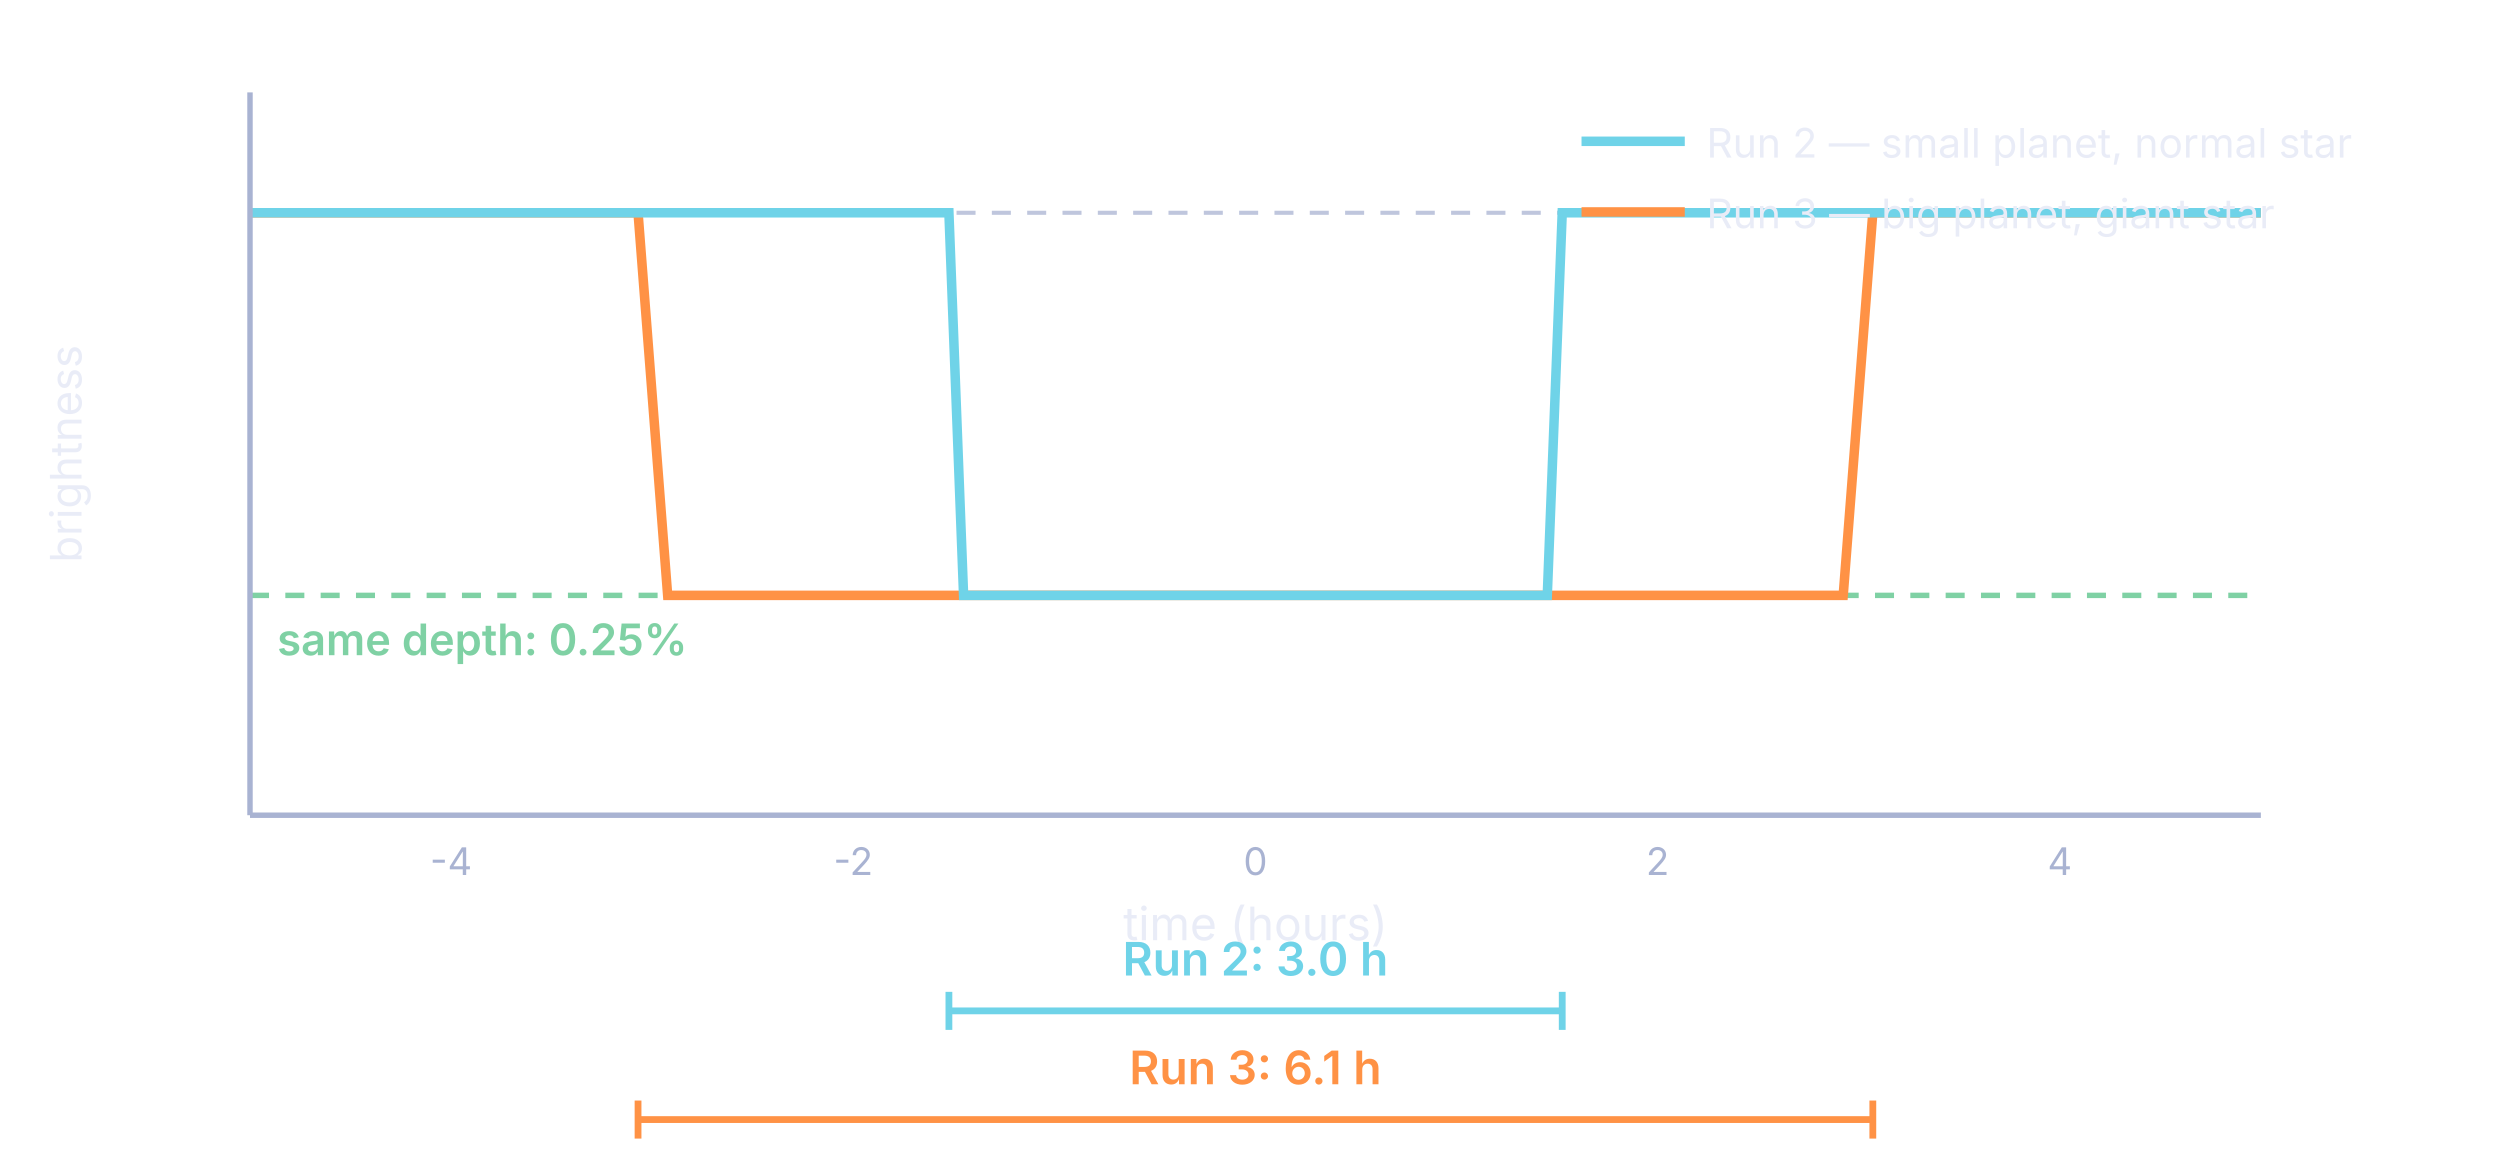
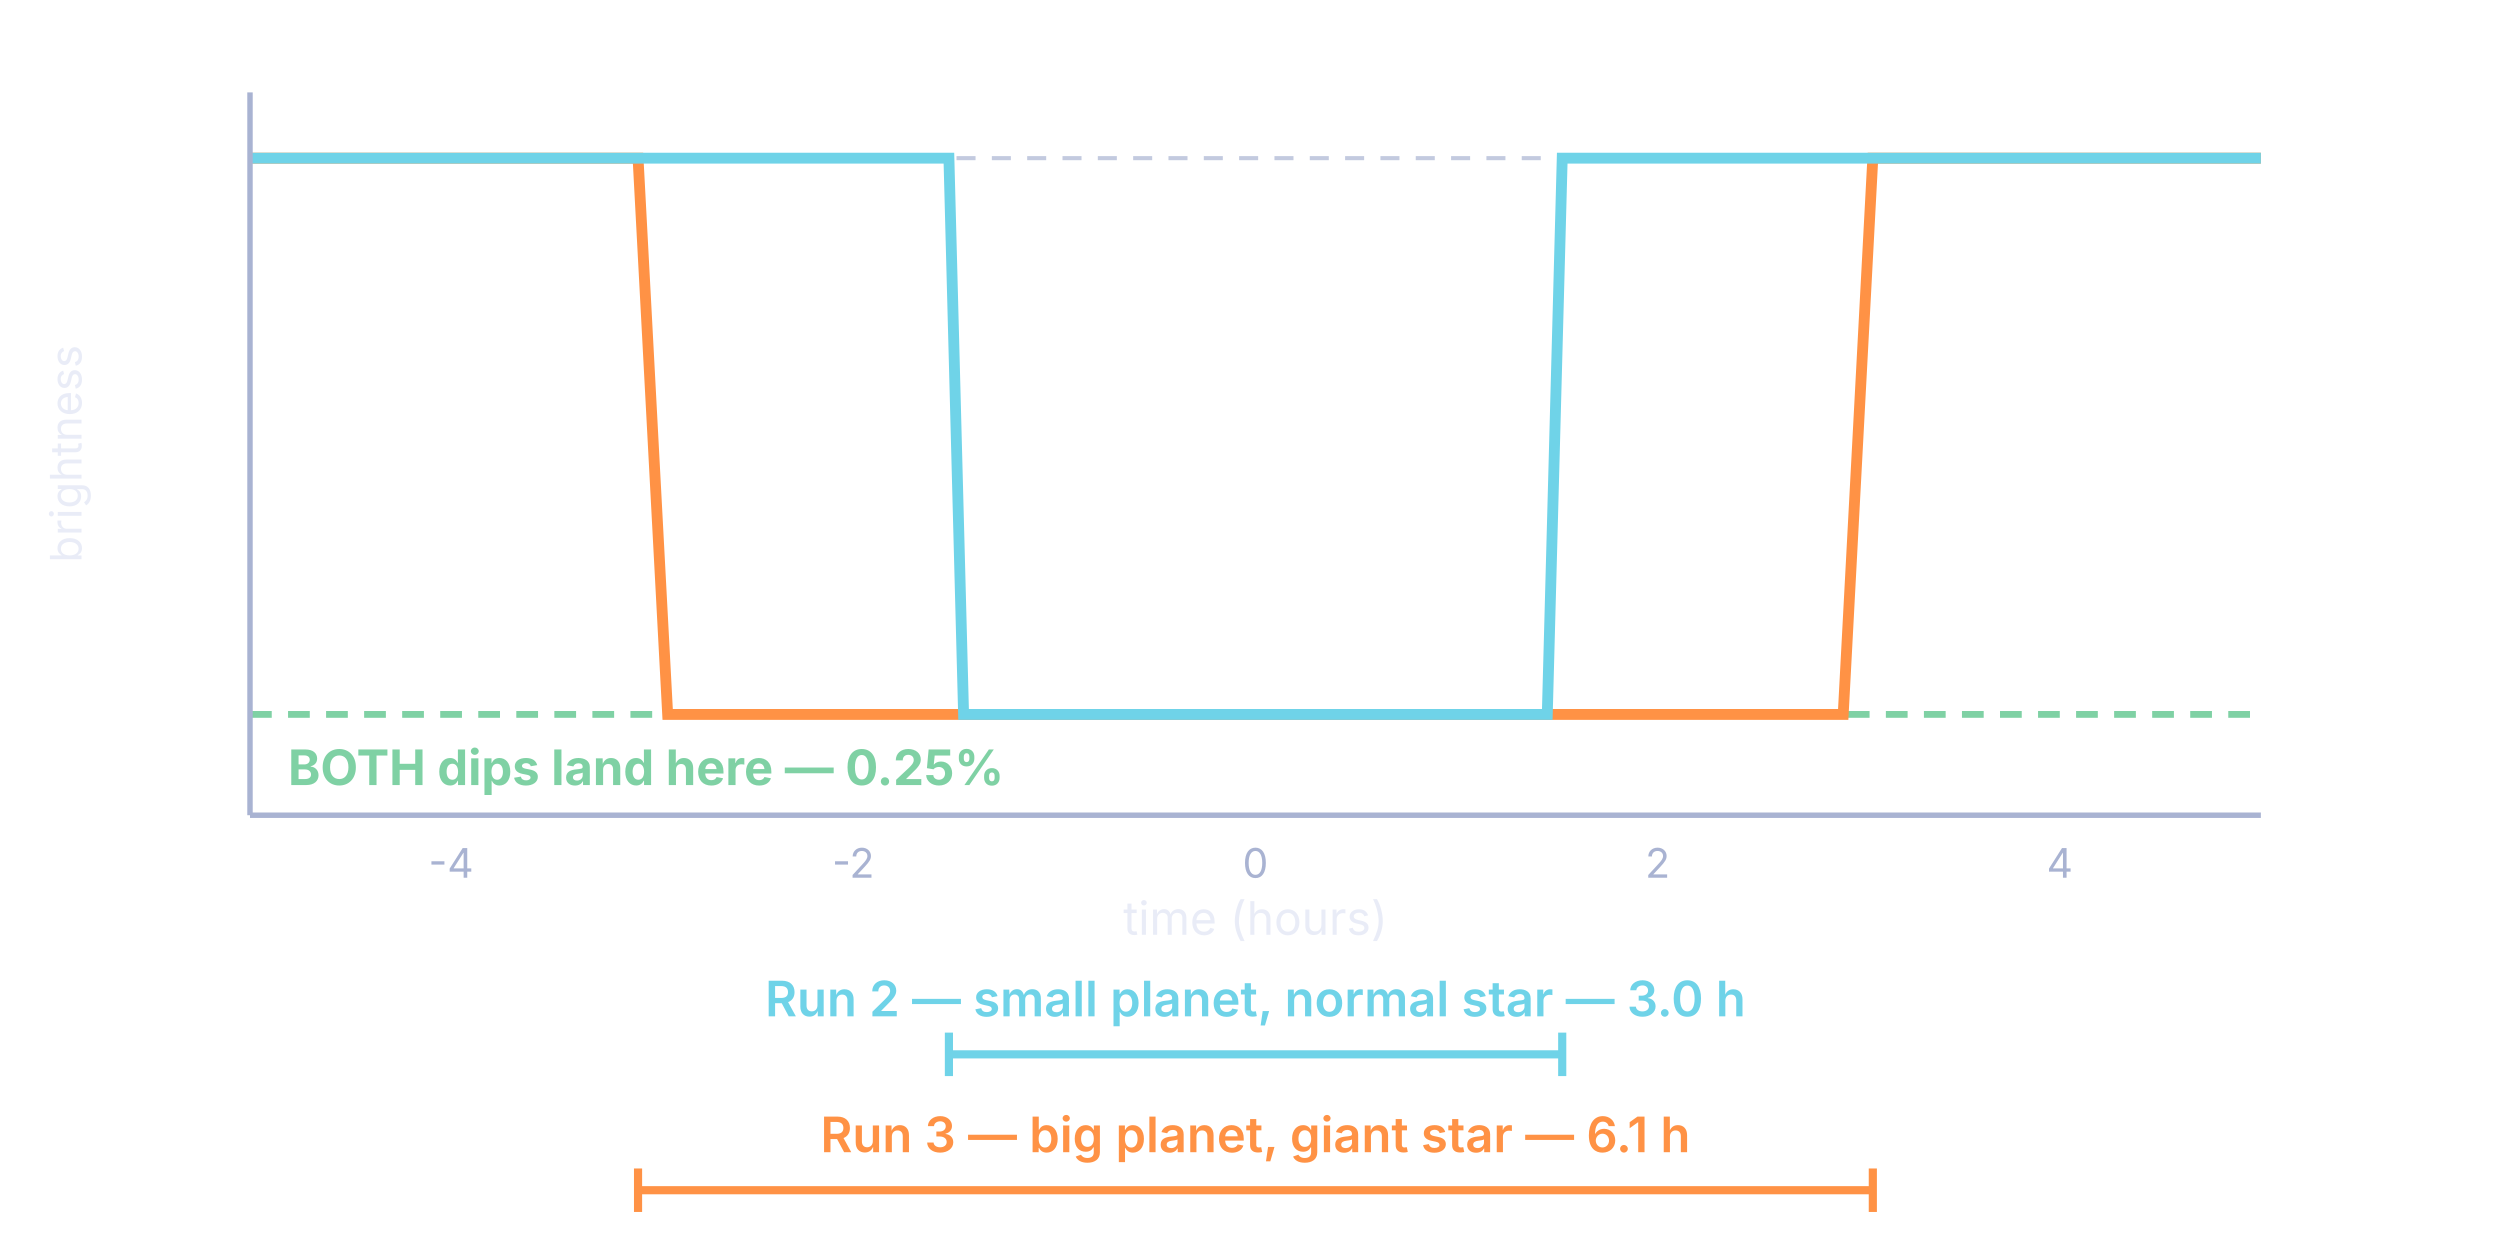
- <svg xmlns="http://www.w3.org/2000/svg" viewBox="0 0 920 430">
+ <svg xmlns="http://www.w3.org/2000/svg" viewBox="0 0 920 460">
  <rect x="92" y="34" width="740" height="266" fill="rgba(255,255,255,0.04)" stroke="rgba(255,255,255,0.16)" />
  <g stroke="rgba(255,255,255,0.07)">
    <line x1="166.0" y1="34" x2="166.0" y2="300" />
    <line x1="240.0" y1="34" x2="240.0" y2="300" />
    <line x1="314.0" y1="34" x2="314.0" y2="300" />
    <line x1="388.0" y1="34" x2="388.0" y2="300" />
    <line x1="462.0" y1="34" x2="462.0" y2="300" />
    <line x1="536.0" y1="34" x2="536.0" y2="300" />
    <line x1="610.0" y1="34" x2="610.0" y2="300" />
    <line x1="684.0" y1="34" x2="684.0" y2="300" />
    <line x1="758.0" y1="34" x2="758.0" y2="300" />
  </g>
-   <line x1="92" y1="78.3" x2="832" y2="78.3" stroke="#A9B3D2" stroke-width="1.5" stroke-dasharray="7 6" opacity="0.75" />
-   <line x1="92" y1="219.1" x2="832" y2="219.1" stroke="#7FD1A4" stroke-width="2" stroke-dasharray="7 6" />
-   <text x="102" y="241.1" fill="#7FD1A4" font-size="16" font-family="Inter,sans-serif" font-weight="600">same depth: 0.25%</text>
-   <path d="M92.0,78.3 L234.8,78.3 L245.7,219.1 L678.3,219.1 L689.2,78.3 L832.0,78.3" fill="none" stroke="#FF9245" stroke-width="3.5" />
-   <path d="M92.0,78.3 L349.2,78.3 L354.6,219.1 L569.4,219.1 L574.9,78.3 L832.0,78.3" fill="none" stroke="#6FD3E8" stroke-width="3.5" />
+   <line x1="92" y1="58.2" x2="832" y2="58.2" stroke="#A9B3D2" stroke-width="1.5" stroke-dasharray="7 6" opacity="0.7" />
+   <line x1="92" y1="262.9" x2="832" y2="262.9" stroke="#7FD1A4" stroke-width="2.5" stroke-dasharray="8 6" />
+   <text x="106" y="288.9" fill="#7FD1A4" font-size="18" font-family="Inter,sans-serif" font-weight="700">BOTH dips land here — 0.25%</text>
+   <path d="M92.0,58.2 L234.8,58.2 L245.7,262.9 L678.3,262.9 L689.2,58.2 L832.0,58.2" fill="none" stroke="#FF9245" stroke-width="4" />
+   <path d="M92.0,58.2 L349.2,58.2 L354.6,262.9 L569.4,262.9 L574.9,58.2 L832.0,58.2" fill="none" stroke="#6FD3E8" stroke-width="4" />
  <line x1="92" y1="300" x2="832" y2="300" stroke="#A9B3D2" stroke-width="2" />
  <line x1="92" y1="34" x2="92" y2="300" stroke="#A9B3D2" stroke-width="2" />
-   <g fill="#A9B3D2" font-size="14" font-family="Inter,sans-serif" text-anchor="middle">
-     <text x="166.0" y="322">-4</text>
-     <text x="314.0" y="322">-2</text>
-     <text x="462.0" y="322">0</text>
-     <text x="610.0" y="322">2</text>
-     <text x="758.0" y="322">4</text>
+   <g fill="#A9B3D2" font-size="15" font-family="Inter,sans-serif" text-anchor="middle">
+     <text x="166.0" y="323">-4</text>
+     <text x="314.0" y="323">-2</text>
+     <text x="462.0" y="323">0</text>
+     <text x="610.0" y="323">2</text>
+     <text x="758.0" y="323">4</text>
  </g>
-   <text x="462" y="346" fill="#E9ECF7" font-size="17" text-anchor="middle" font-family="Inter,sans-serif">time (hours)</text>
+   <text x="462" y="344" fill="#E9ECF7" font-size="17" text-anchor="middle" font-family="Inter,sans-serif">time (hours)</text>
  <text x="30" y="167" fill="#E9ECF7" font-size="16" text-anchor="middle" font-family="Inter,sans-serif" transform="rotate(-90 30 167)">brightness</text>
-   <line x1="349.2" y1="372.0" x2="574.9" y2="372.0" stroke="#6FD3E8" stroke-width="2.5" />
-   <line x1="349.2" y1="365.0" x2="349.2" y2="379.0" stroke="#6FD3E8" stroke-width="2.5" />
-   <line x1="574.9" y1="365.0" x2="574.9" y2="379.0" stroke="#6FD3E8" stroke-width="2.5" />
-   <text x="462.0" y="359.0" fill="#6FD3E8" font-size="17" text-anchor="middle" font-family="Inter,sans-serif" font-weight="600">Run 2: 3.0 h</text>
-   <line x1="234.8" y1="412.0" x2="689.2" y2="412.0" stroke="#FF9245" stroke-width="2.5" />
-   <line x1="234.8" y1="405.0" x2="234.8" y2="419.0" stroke="#FF9245" stroke-width="2.5" />
-   <line x1="689.2" y1="405.0" x2="689.2" y2="419.0" stroke="#FF9245" stroke-width="2.5" />
-   <text x="462.0" y="399.0" fill="#FF9245" font-size="17" text-anchor="middle" font-family="Inter,sans-serif" font-weight="600">Run 3: 6.1 h</text>
-   <line x1="582" y1="52" x2="620" y2="52" stroke="#6FD3E8" stroke-width="3.5" />
-   <text x="628" y="58" fill="#E9ECF7" font-size="15" font-family="Inter,sans-serif">Run 2 — small planet, normal star</text>
-   <line x1="582" y1="78" x2="620" y2="78" stroke="#FF9245" stroke-width="3.5" />
-   <text x="628" y="84" fill="#E9ECF7" font-size="15" font-family="Inter,sans-serif">Run 3 — big planet, giant star</text>
+   <line x1="349.2" y1="388.0" x2="574.9" y2="388.0" stroke="#6FD3E8" stroke-width="3" />
+   <line x1="349.2" y1="380.0" x2="349.2" y2="396.0" stroke="#6FD3E8" stroke-width="3" />
+   <line x1="574.9" y1="380.0" x2="574.9" y2="396.0" stroke="#6FD3E8" stroke-width="3" />
+   <text x="462.0" y="374.0" fill="#6FD3E8" font-size="18" text-anchor="middle" font-family="Inter,sans-serif" font-weight="600">Run 2 — small planet, normal star — 3.0 h</text>
+   <line x1="234.8" y1="438.0" x2="689.2" y2="438.0" stroke="#FF9245" stroke-width="3" />
+   <line x1="234.8" y1="430.0" x2="234.8" y2="446.0" stroke="#FF9245" stroke-width="3" />
+   <line x1="689.2" y1="430.0" x2="689.2" y2="446.0" stroke="#FF9245" stroke-width="3" />
+   <text x="462.0" y="424.0" fill="#FF9245" font-size="18" text-anchor="middle" font-family="Inter,sans-serif" font-weight="600">Run 3 — big planet, giant star — 6.1 h</text>
</svg>
